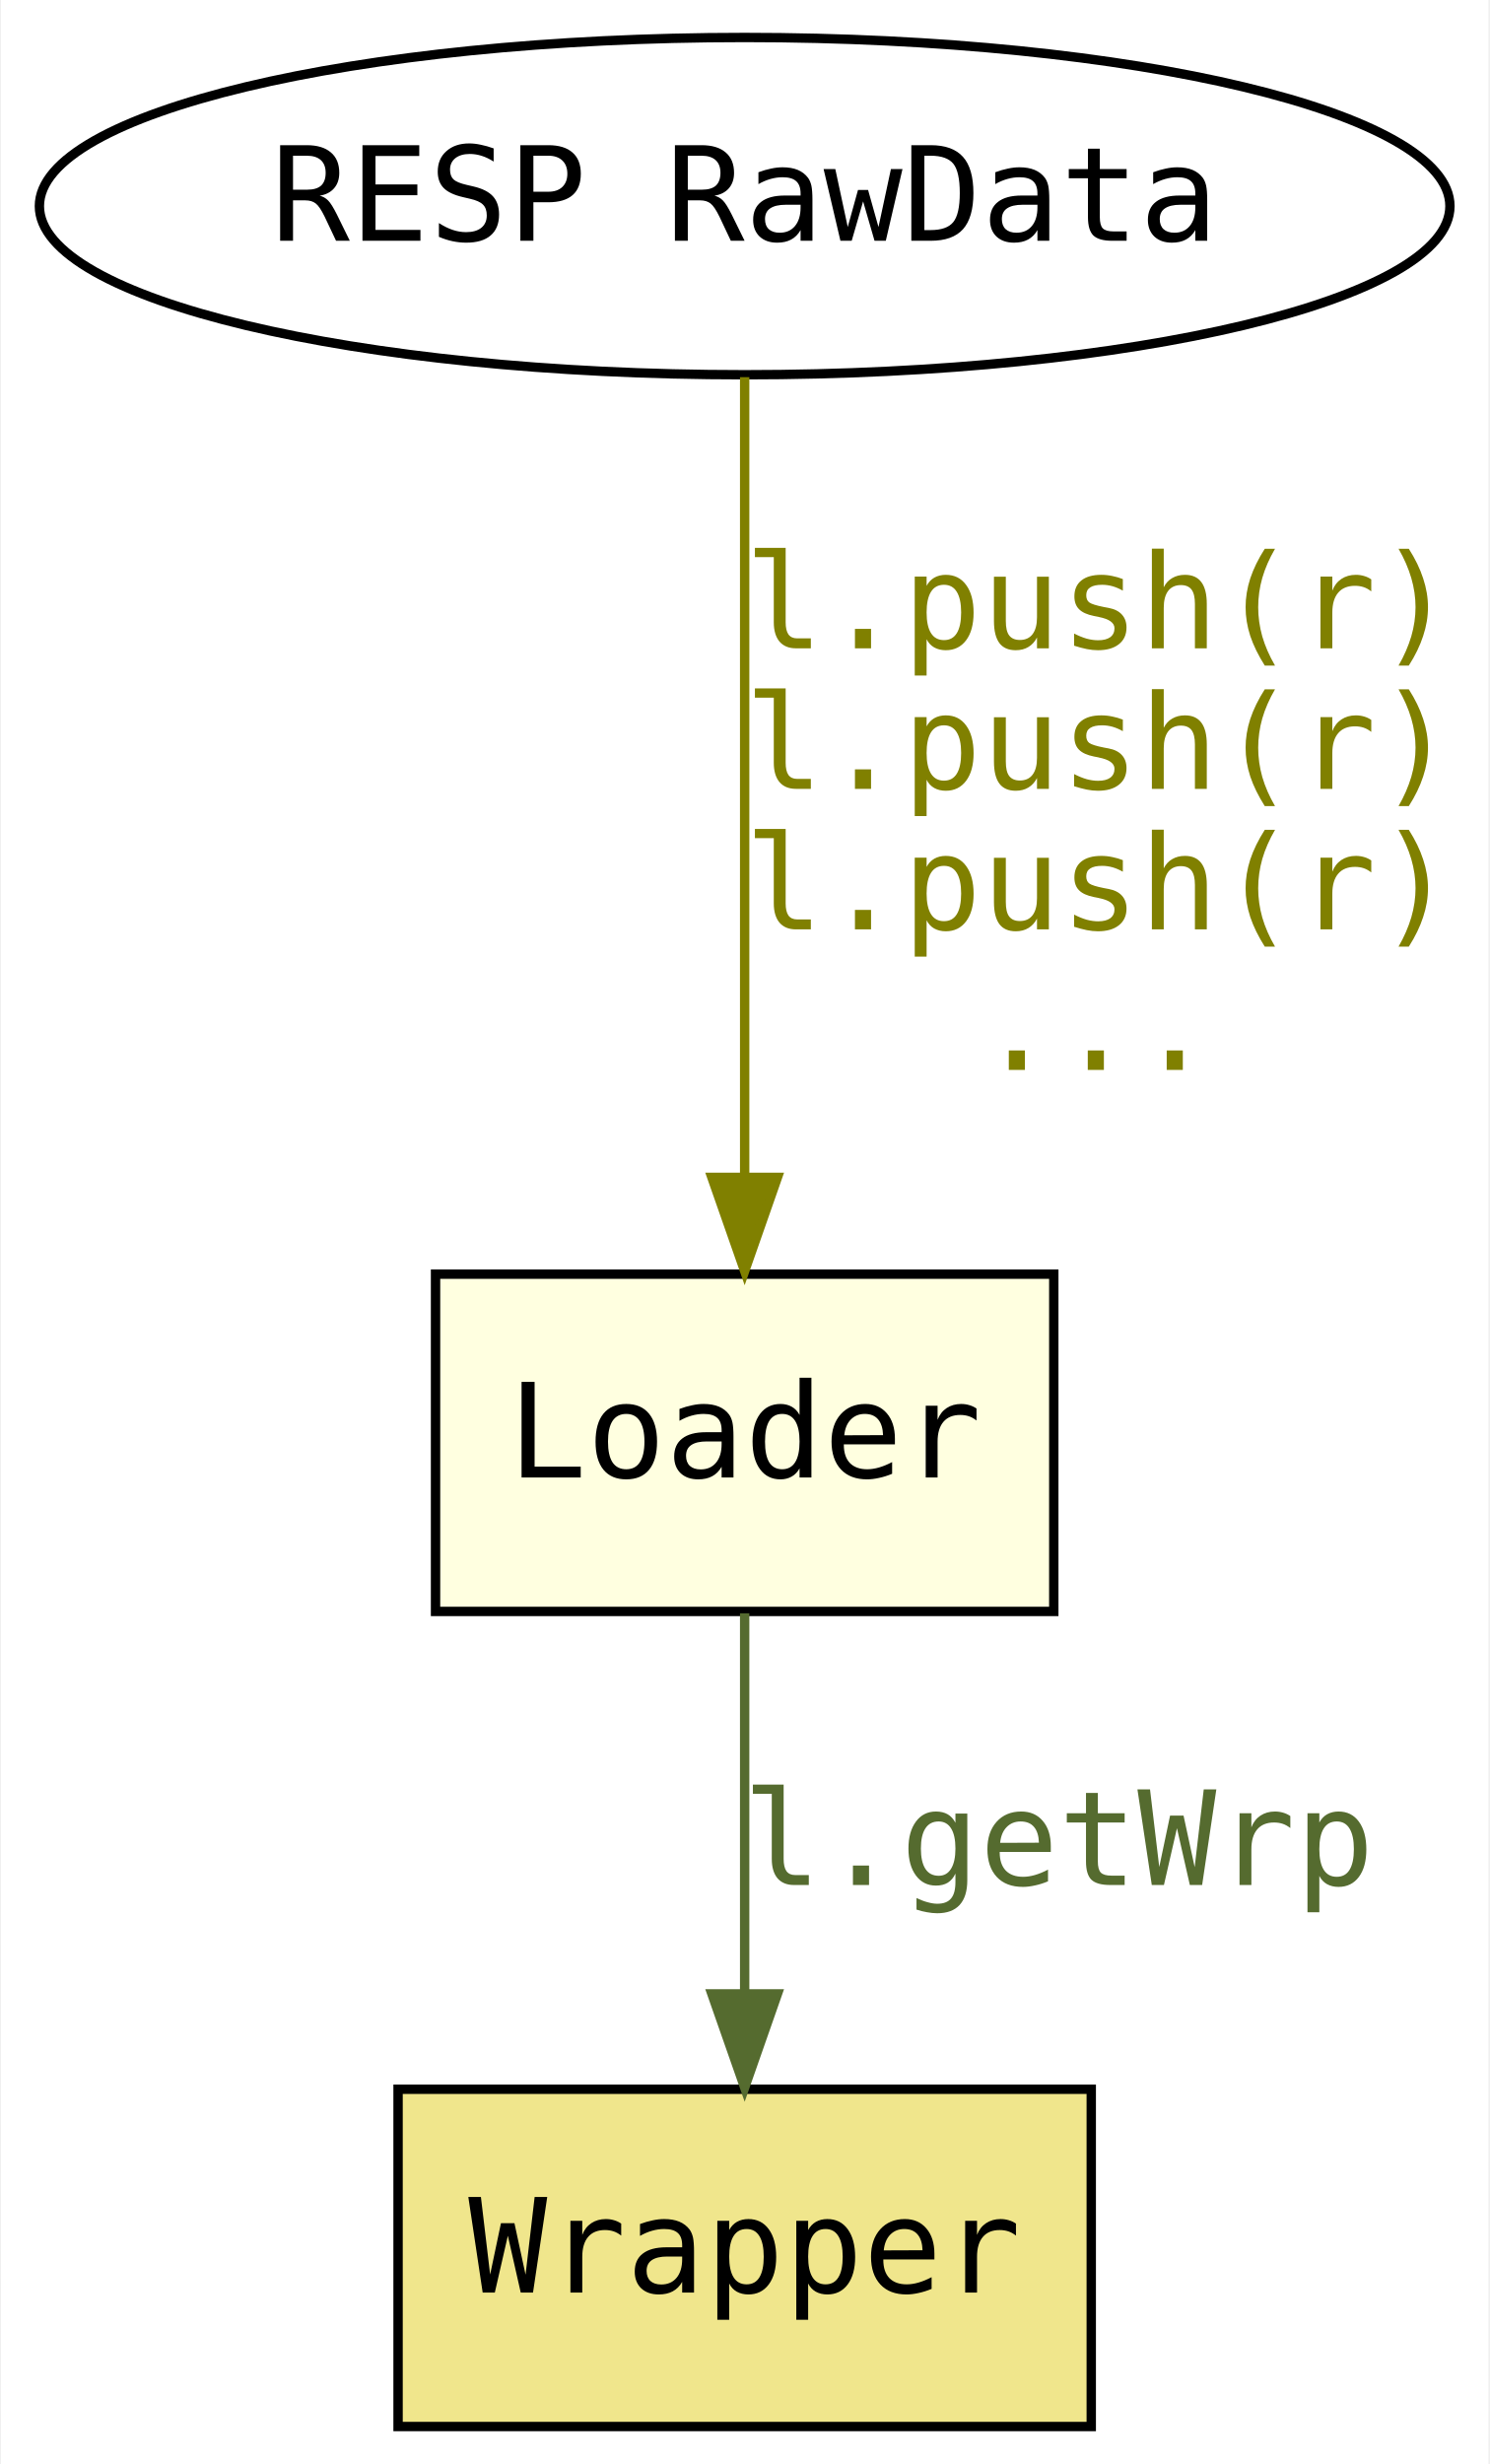
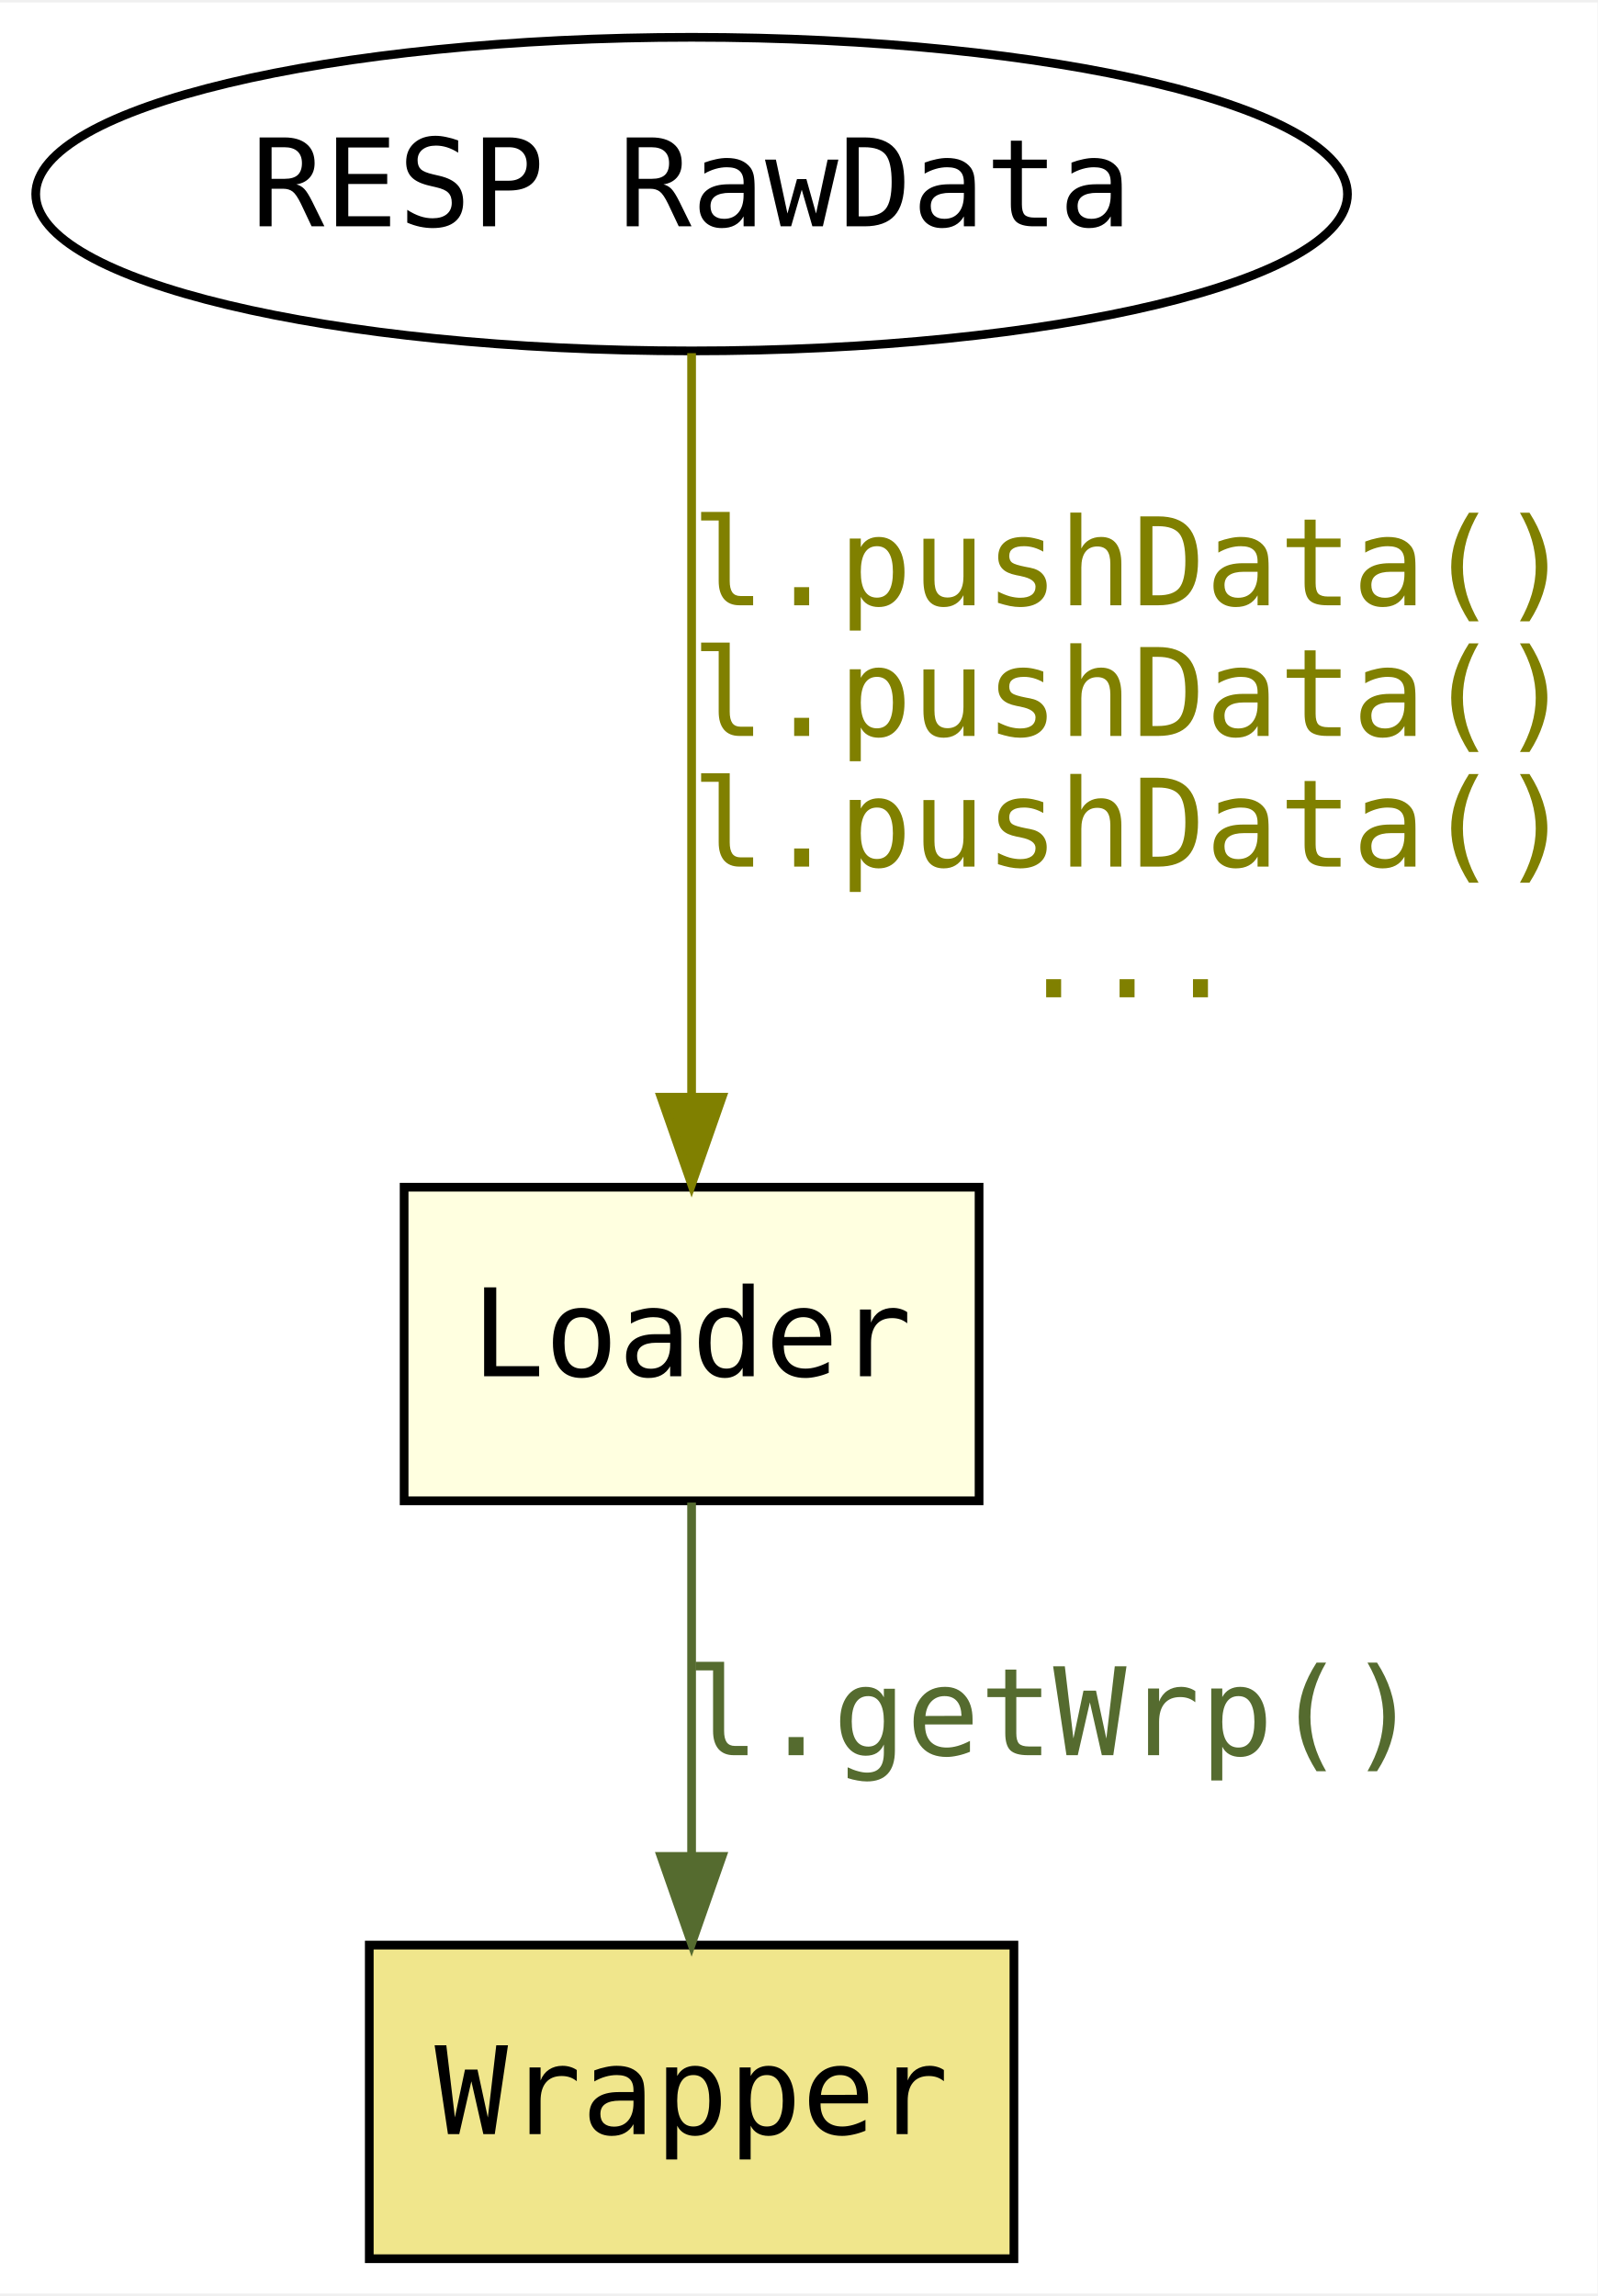
- <svg xmlns="http://www.w3.org/2000/svg" width="159pt" height="263pt" viewBox="0.00 0.00 158.79 263.00">
+ <svg xmlns="http://www.w3.org/2000/svg" width="183pt" height="263pt" viewBox="0.00 0.00 183.39 263.00">
  <g id="graph0" class="graph" transform="scale(1 1) rotate(0) translate(4 259)">
-     <polygon fill="white" stroke="transparent" points="-4,4 -4,-259 154.79,-259 154.79,4 -4,4" />
+     <polygon fill="white" stroke="transparent" points="-4,4 -4,-259 179.39,-259 179.39,4 -4,4" />
    <g id="node1" class="node">
      <ellipse fill="none" stroke="black" cx="75.39" cy="-237" rx="75.29" ry="18" />
      <text text-anchor="middle" x="75.39" y="-233.3" font-family="Monospace" font-size="14.00">RESP RawData</text>
    </g>
    <g id="node2" class="node">
      <polygon fill="lightyellow" stroke="black" points="108.39,-123 42.39,-123 42.39,-87 108.39,-87 108.39,-123" />
      <text text-anchor="middle" x="75.39" y="-101.3" font-family="Monospace" font-size="14.00">Loader</text>
    </g>
    <g id="edge1" class="edge">
      <path fill="none" stroke="olive" d="M75.39,-218.74C75.39,-196.98 75.39,-159.32 75.39,-133.56" />
      <polygon fill="olive" stroke="olive" points="78.89,-133.33 75.39,-123.33 71.89,-133.33 78.89,-133.33" />
-       <text text-anchor="start" x="75.39" y="-189.8" font-family="Monospace" font-size="14.00" fill="olive">l.push(r)</text>
-       <text text-anchor="start" x="75.39" y="-174.8" font-family="Monospace" font-size="14.00" fill="olive">l.push(r)</text>
-       <text text-anchor="start" x="75.39" y="-159.8" font-family="Monospace" font-size="14.00" fill="olive">l.push(r)</text>
-       <text text-anchor="middle" x="112.89" y="-144.8" font-family="Monospace" font-size="14.00" fill="olive">...</text>
+       <text text-anchor="start" x="75.39" y="-189.8" font-family="Monospace" font-size="14.00" fill="olive">l.pushData()</text>
+       <text text-anchor="start" x="75.39" y="-174.8" font-family="Monospace" font-size="14.00" fill="olive">l.pushData()</text>
+       <text text-anchor="start" x="75.39" y="-159.8" font-family="Monospace" font-size="14.00" fill="olive">l.pushData()</text>
+       <text text-anchor="middle" x="125.39" y="-144.8" font-family="Monospace" font-size="14.00" fill="olive">...</text>
    </g>
    <g id="node3" class="node">
      <polygon fill="khaki" stroke="black" points="112.39,-36 38.39,-36 38.39,0 112.39,0 112.39,-36" />
      <text text-anchor="middle" x="75.39" y="-14.3" font-family="Monospace" font-size="14.00">Wrapper</text>
    </g>
    <g id="edge2" class="edge">
      <path fill="none" stroke="darkolivegreen" d="M75.39,-86.8C75.39,-75.16 75.39,-59.55 75.39,-46.24" />
      <polygon fill="darkolivegreen" stroke="darkolivegreen" points="78.89,-46.18 75.39,-36.18 71.89,-46.18 78.89,-46.18" />
-       <text text-anchor="middle" x="108.89" y="-57.8" font-family="Monospace" font-size="14.00" fill="darkolivegreen">l.getWrp</text>
+       <text text-anchor="middle" x="116.89" y="-57.8" font-family="Monospace" font-size="14.00" fill="darkolivegreen">l.getWrp()</text>
    </g>
  </g>
</svg>
